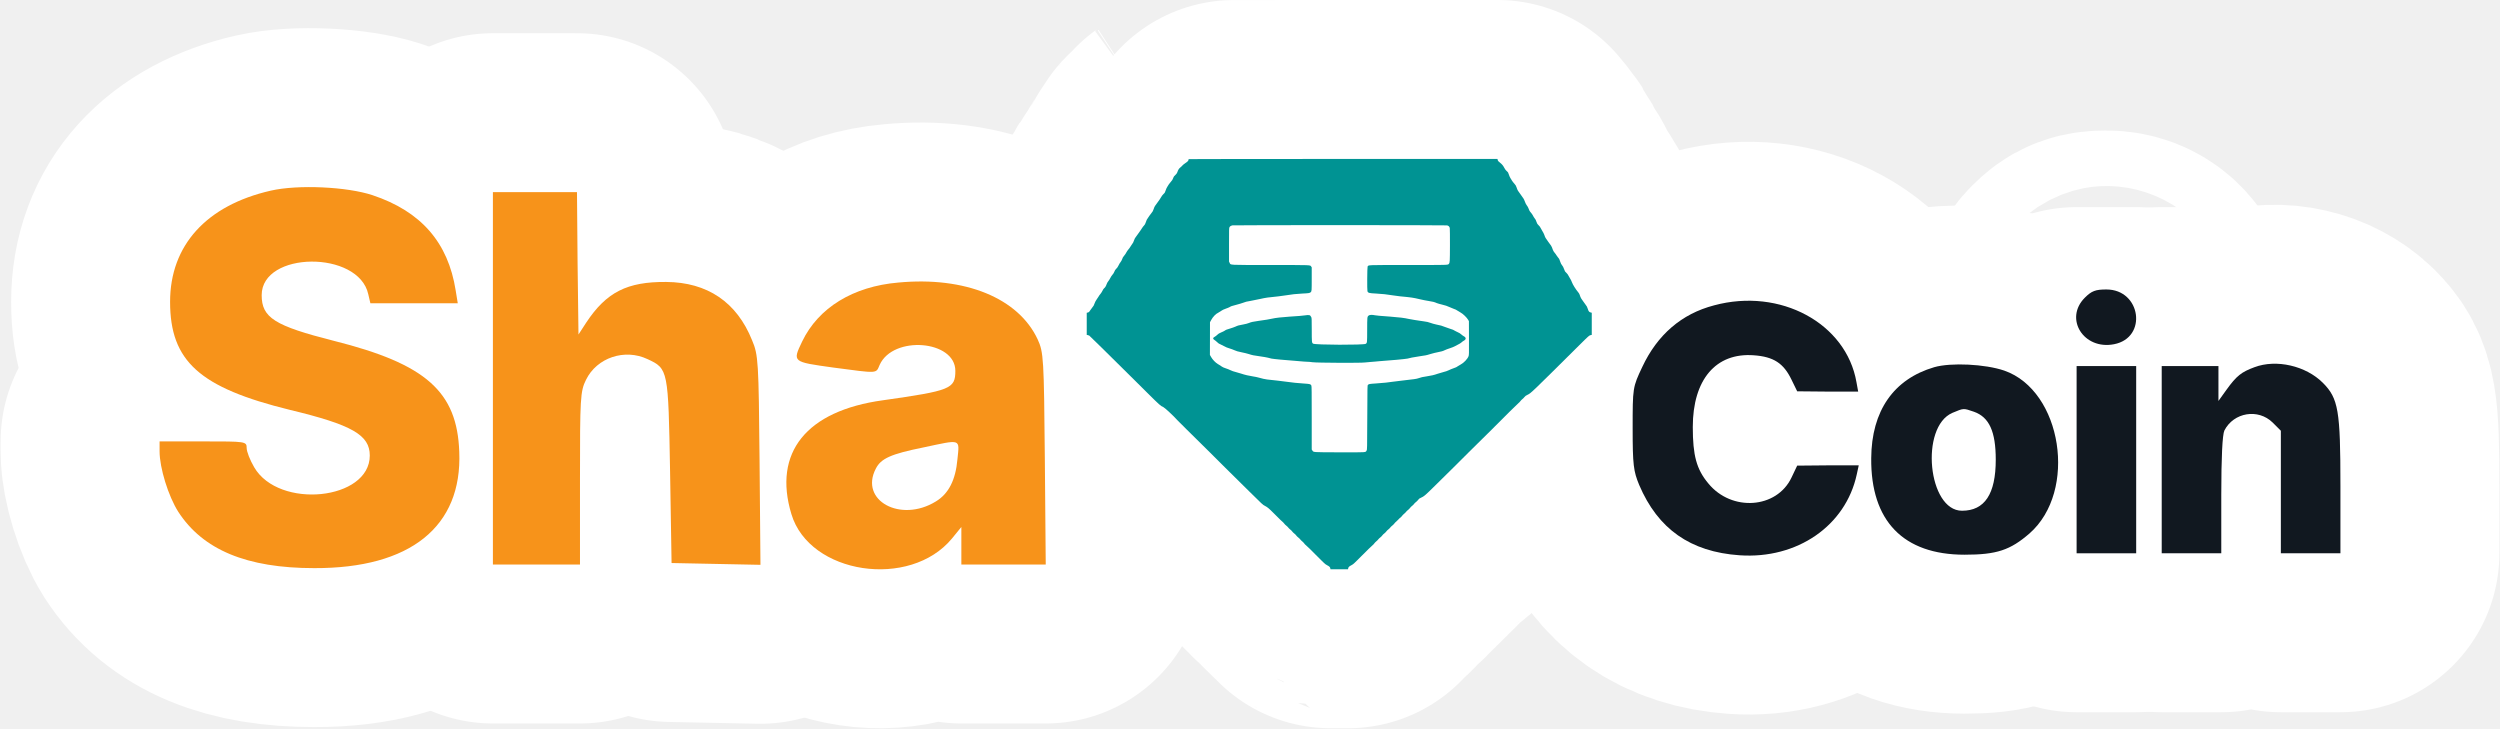
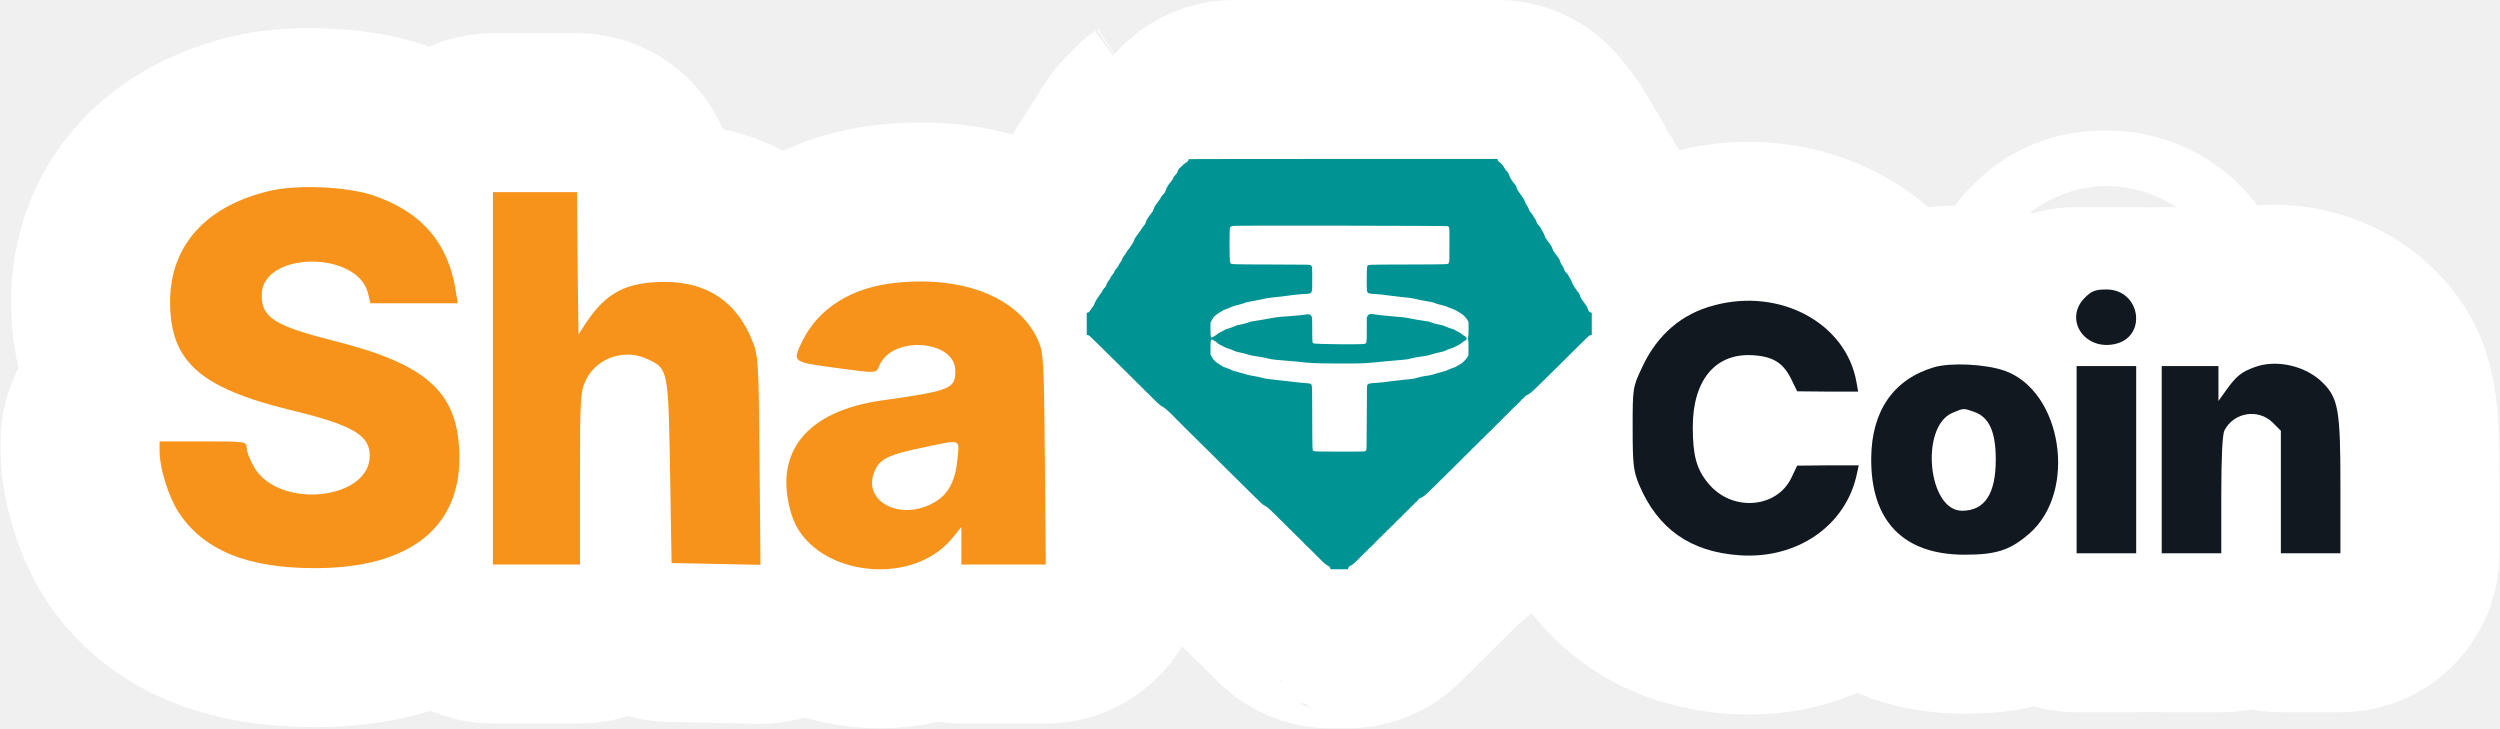
<svg xmlns="http://www.w3.org/2000/svg" viewBox="-23.29 -23.29 366.131 106.704" width="3.203in" height="0.933in">
  <g transform="translate(0.0 4.125) scale(0.4400046)">
    <g transform="translate(-46,338.6872) scale(0.1,-0.1)" fill="#fff" stroke="#fff" stroke-width="1058.612" stroke-linejoin="round" stroke-linecap="round">
      <path d="M830 3375 c-214 -49 -335 -182 -335 -370 0 -198 98 -286 399 -360 208 -50 266 -84 266 -152 0 -149 -303 -180 -385 -39 -14 24 -25 52 -25 64 0 22 -3 22 -145 22 l-145 0 0 -33 c0 -55 29 -149 62 -201 82 -127 228 -188 453 -188 320 -1 493 138 483 387 -7 201 -111 293 -418 370 -197 50 -240 77 -240 152 0 147 323 150 355 3 l7 -30 145 0 146 0 -7 43 c-25 159 -115 263 -277 317 -84 28 -248 36 -339 15z" />
      <path d="M1570 2750 l0 -620 145 0 145 0 0 287 c0 266 1 290 20 328 36 74 129 105 205 69 69 -32 69 -35 75 -374 l5 -305 148 -3 148 -3 -3 348 c-3 328 -4 351 -25 400 -51 127 -149 193 -286 194 -130 1 -199 -34 -266 -135 l-26 -40 -3 237 -2 237 -140 0 -140 0 0 -620z" />
      <path d="M2920 3069 c-151 -13 -266 -84 -320 -196 -33 -69 -33 -68 103 -87 152 -20 142 -21 155 9 45 99 252 82 252 -20 0 -60 -16 -66 -241 -98 -255 -35 -367 -174 -305 -379 60 -201 395 -251 535 -81 l31 38 0 -63 0 -62 141 0 140 0 -3 353 c-3 333 -4 354 -24 397 -64 137 -241 210 -464 189z m197 -588 c-6 -69 -29 -115 -72 -141 -117 -72 -255 3 -200 109 17 34 50 49 159 71 127 27 120 30 113 -39z" />
    </g>
  </g>
  <g transform="translate(135.8527 0.0) scale(0.037)">
    <g transform="translate(0,1625) scale(0.1,-0.1)" fill="#fff" stroke="#fff" stroke-width="12589.029" stroke-linejoin="round">
      <path d="M4037 16243 c-4 -3 -7 -16 -7 -28 0 -35 -35 -71 -126 -131 -46 -30 -98 -72 -114 -92 -16 -20 -54 -57 -85 -81 -55 -44 -81 -85 -120 -193 -9 -26 -31 -60 -48 -75 -74 -66 -93 -92 -116 -158 -19 -53 -39 -84 -88 -138 -35 -38 -71 -83 -79 -99 -9 -17 -35 -58 -58 -92 -25 -37 -53 -96 -70 -151 -26 -82 -33 -95 -87 -145 -36 -35 -71 -81 -94 -124 -20 -38 -75 -121 -123 -184 -125 -164 -138 -185 -172 -287 -25 -76 -41 -104 -86 -156 -31 -35 -67 -84 -82 -109 -14 -25 -40 -63 -57 -85 -41 -52 -57 -83 -89 -181 -20 -62 -36 -89 -67 -120 -22 -21 -59 -70 -81 -107 -21 -37 -52 -82 -67 -100 -16 -18 -53 -70 -83 -117 -30 -47 -73 -106 -95 -132 -26 -30 -49 -71 -63 -115 -30 -89 -51 -130 -95 -183 -20 -24 -48 -66 -62 -94 -14 -27 -47 -72 -73 -100 -26 -28 -63 -83 -83 -121 -19 -39 -55 -93 -80 -120 -49 -56 -67 -86 -91 -160 -9 -28 -35 -73 -57 -100 -23 -28 -59 -87 -80 -133 -28 -59 -52 -95 -88 -128 -39 -36 -56 -62 -77 -118 -19 -48 -43 -87 -75 -121 -26 -28 -65 -87 -87 -133 -23 -45 -59 -103 -81 -128 -23 -27 -48 -70 -60 -106 -27 -80 -64 -142 -101 -168 -18 -13 -44 -51 -66 -98 -20 -42 -56 -98 -79 -125 -24 -26 -58 -73 -75 -105 -18 -31 -55 -87 -82 -124 -28 -38 -59 -96 -72 -135 -31 -91 -46 -118 -99 -180 -25 -29 -61 -79 -81 -110 -38 -63 -54 -77 -104 -88 l-32 -7 0 -438 0 -438 37 -7 c21 -3 48 -12 61 -19 18 -10 680 -661 1653 -1626 80 -80 366 -363 635 -630 502 -498 542 -535 640 -572 53 -20 415 -356 559 -519 17 -19 52 -54 78 -79 26 -25 98 -96 160 -158 62 -62 123 -124 137 -138 37 -37 802 -791 937 -925 65 -63 134 -132 153 -153 19 -21 211 -212 427 -425 216 -212 640 -631 942 -931 543 -537 552 -546 640 -590 97 -50 156 -99 344 -288 242 -243 365 -362 374 -362 5 0 23 -22 42 -48 19 -27 56 -64 83 -83 26 -19 61 -53 78 -76 16 -23 52 -57 78 -77 27 -19 62 -54 78 -77 16 -23 52 -59 81 -81 30 -21 65 -56 79 -78 14 -22 50 -57 79 -79 29 -22 66 -57 81 -78 15 -21 49 -55 76 -76 27 -21 65 -60 84 -87 20 -28 40 -50 46 -50 9 0 334 -317 398 -387 14 -16 45 -46 69 -68 24 -22 58 -56 75 -75 17 -19 51 -52 75 -75 24 -22 73 -70 110 -107 42 -43 89 -78 131 -98 85 -42 119 -75 126 -122 l7 -38 347 0 347 0 7 38 c7 47 41 80 126 122 42 20 89 55 131 98 37 37 86 85 110 107 24 23 58 56 75 75 17 19 51 53 75 75 24 22 55 52 69 68 64 70 389 387 398 387 6 0 26 22 46 50 19 27 57 66 84 87 27 21 61 55 76 76 15 21 52 56 81 78 29 22 65 57 79 79 14 22 49 57 79 78 29 22 65 58 81 81 16 23 51 58 78 77 26 20 62 54 78 77 17 23 52 57 78 76 27 19 64 56 83 82 18 26 48 57 66 69 18 12 58 51 89 86 30 35 69 72 86 81 16 10 45 39 63 65 19 26 56 64 83 85 27 21 61 55 77 76 15 22 49 55 76 74 26 19 64 56 83 84 20 27 58 65 85 84 26 19 60 53 74 74 15 22 46 53 71 70 24 17 64 57 88 88 38 50 54 62 123 91 108 45 161 91 551 476 184 182 512 505 727 717 216 213 408 404 427 425 19 21 88 90 153 153 135 134 900 888 937 925 14 14 75 76 137 138 62 62 134 133 160 158 26 25 62 60 78 79 63 70 663 659 689 677 16 10 45 41 67 70 21 29 58 66 82 84 24 17 60 53 79 79 29 39 54 57 120 89 144 69 125 51 2039 1951 402 399 410 406 472 416 l37 7 0 439 0 439 -27 6 c-74 15 -101 45 -129 144 -22 73 -48 123 -88 168 -19 20 -47 60 -64 89 -17 28 -51 76 -75 106 -25 31 -54 81 -66 114 -12 32 -28 76 -36 99 -9 23 -30 59 -49 80 -98 116 -216 304 -250 398 -19 53 -50 118 -70 144 -19 27 -49 78 -65 113 -20 44 -47 81 -87 120 -54 50 -63 64 -92 150 -24 68 -45 109 -77 147 -32 39 -52 76 -70 133 -31 101 -47 131 -95 183 -20 22 -47 59 -58 81 -11 22 -43 66 -70 97 -30 34 -59 80 -71 115 -12 32 -28 77 -37 100 -8 23 -25 55 -37 72 -12 17 -60 83 -107 146 -111 152 -125 175 -156 269 -15 43 -46 107 -70 142 -24 35 -57 93 -73 129 -21 46 -47 82 -86 118 -47 44 -59 64 -80 125 -30 88 -39 106 -82 158 -19 23 -47 69 -63 103 -16 33 -53 86 -81 117 -50 55 -66 85 -103 187 -10 26 -36 71 -59 99 -27 34 -54 88 -78 155 -33 90 -51 120 -152 256 -129 173 -133 179 -173 296 -24 71 -39 96 -89 151 -34 36 -76 91 -94 120 -18 30 -48 79 -66 108 -18 29 -45 90 -59 137 -24 77 -31 88 -81 131 -36 32 -66 70 -91 118 -55 105 -95 154 -182 222 -66 52 -78 66 -86 102 l-10 42 -6111 0 c-3362 0 -6115 -3 -6118 -7z" />
    </g>
  </g>
  <g transform="translate(215.8527 19.125) scale(0.4156634)">
    <g transform="translate(-45.52095,350) scale(0.1,-0.1)" fill="#fff" stroke="#fff" stroke-width="1120.604" stroke-linejoin="round" stroke-linecap="round">
      <path d="M2049 3471 c-74 -74 -4 -185 103 -164 119 23 95 193 -27 193 -38 0 -52 -5 -76 -29z" />
      <path d="M742 3444 c-115 -30 -200 -104 -253 -217 -34 -72 -34 -73 -34 -217 0 -128 3 -151 23 -199 66 -155 180 -236 354 -248 203 -14 374 104 413 285 l7 32 -109 0 -108 -1 -20 -42 c-52 -110 -211 -121 -293 -21 -42 50 -55 99 -55 199 0 167 81 263 215 253 70 -5 105 -28 133 -86 l20 -41 107 -1 108 0 -6 33 c-36 208 -269 334 -502 271z" />
      <path d="M1518 3226 c-143 -42 -221 -154 -222 -321 -2 -221 113 -340 329 -340 113 0 161 16 229 75 170 149 115 503 -89 574 -67 23 -188 29 -247 12z m140 -157 c54 -19 77 -70 77 -169 0 -121 -39 -180 -119 -180 -120 0 -149 295 -34 345 41 17 38 17 76 4z" />
      <path d="M2647 3226 c-46 -17 -63 -30 -99 -80 l-28 -39 0 61 0 62 -100 0 -100 0 0 -330 0 -330 105 0 105 0 0 206 c0 131 4 213 11 227 33 64 119 78 170 28 l29 -29 0 -216 0 -216 105 0 105 0 0 238 c0 265 -7 308 -62 363 -60 60 -164 84 -241 55z" />
      <path d="M2020 2900 l0 -330 105 0 105 0 0 330 0 330 -105 0 -105 0 0 -330z" />
    </g>
  </g>
  <g transform="translate(0.0 4.125) scale(0.4400046)">
    <g transform="translate(-46,338.6872) scale(0.1,-0.1)" fill="#fff" stroke="#fff" stroke-width="409.087" stroke-linejoin="round" stroke-linecap="round">
      <path d="M830 3375 c-214 -49 -335 -182 -335 -370 0 -198 98 -286 399 -360 208 -50 266 -84 266 -152 0 -149 -303 -180 -385 -39 -14 24 -25 52 -25 64 0 22 -3 22 -145 22 l-145 0 0 -33 c0 -55 29 -149 62 -201 82 -127 228 -188 453 -188 320 -1 493 138 483 387 -7 201 -111 293 -418 370 -197 50 -240 77 -240 152 0 147 323 150 355 3 l7 -30 145 0 146 0 -7 43 c-25 159 -115 263 -277 317 -84 28 -248 36 -339 15z" />
      <path d="M1570 2750 l0 -620 145 0 145 0 0 287 c0 266 1 290 20 328 36 74 129 105 205 69 69 -32 69 -35 75 -374 l5 -305 148 -3 148 -3 -3 348 c-3 328 -4 351 -25 400 -51 127 -149 193 -286 194 -130 1 -199 -34 -266 -135 l-26 -40 -3 237 -2 237 -140 0 -140 0 0 -620z" />
      <path d="M2920 3069 c-151 -13 -266 -84 -320 -196 -33 -69 -33 -68 103 -87 152 -20 142 -21 155 9 45 99 252 82 252 -20 0 -60 -16 -66 -241 -98 -255 -35 -367 -174 -305 -379 60 -201 395 -251 535 -81 l31 38 0 -63 0 -62 141 0 140 0 -3 353 c-3 333 -4 354 -24 397 -64 137 -241 210 -464 189z m197 -588 c-6 -69 -29 -115 -72 -141 -117 -72 -255 3 -200 109 17 34 50 49 159 71 127 27 120 30 113 -39z" />
    </g>
  </g>
  <g transform="translate(135.8527 0.0) scale(0.037)">
    <g transform="translate(0,1625) scale(0.1,-0.1)" fill="#fff" stroke="#fff" stroke-width="4864.865" stroke-linejoin="round">
      <path d="M4037 16243 c-4 -3 -7 -16 -7 -28 0 -35 -35 -71 -126 -131 -46 -30 -98 -72 -114 -92 -16 -20 -54 -57 -85 -81 -55 -44 -81 -85 -120 -193 -9 -26 -31 -60 -48 -75 -74 -66 -93 -92 -116 -158 -19 -53 -39 -84 -88 -138 -35 -38 -71 -83 -79 -99 -9 -17 -35 -58 -58 -92 -25 -37 -53 -96 -70 -151 -26 -82 -33 -95 -87 -145 -36 -35 -71 -81 -94 -124 -20 -38 -75 -121 -123 -184 -125 -164 -138 -185 -172 -287 -25 -76 -41 -104 -86 -156 -31 -35 -67 -84 -82 -109 -14 -25 -40 -63 -57 -85 -41 -52 -57 -83 -89 -181 -20 -62 -36 -89 -67 -120 -22 -21 -59 -70 -81 -107 -21 -37 -52 -82 -67 -100 -16 -18 -53 -70 -83 -117 -30 -47 -73 -106 -95 -132 -26 -30 -49 -71 -63 -115 -30 -89 -51 -130 -95 -183 -20 -24 -48 -66 -62 -94 -14 -27 -47 -72 -73 -100 -26 -28 -63 -83 -83 -121 -19 -39 -55 -93 -80 -120 -49 -56 -67 -86 -91 -160 -9 -28 -35 -73 -57 -100 -23 -28 -59 -87 -80 -133 -28 -59 -52 -95 -88 -128 -39 -36 -56 -62 -77 -118 -19 -48 -43 -87 -75 -121 -26 -28 -65 -87 -87 -133 -23 -45 -59 -103 -81 -128 -23 -27 -48 -70 -60 -106 -27 -80 -64 -142 -101 -168 -18 -13 -44 -51 -66 -98 -20 -42 -56 -98 -79 -125 -24 -26 -58 -73 -75 -105 -18 -31 -55 -87 -82 -124 -28 -38 -59 -96 -72 -135 -31 -91 -46 -118 -99 -180 -25 -29 -61 -79 -81 -110 -38 -63 -54 -77 -104 -88 l-32 -7 0 -438 0 -438 37 -7 c21 -3 48 -12 61 -19 18 -10 680 -661 1653 -1626 80 -80 366 -363 635 -630 502 -498 542 -535 640 -572 53 -20 415 -356 559 -519 17 -19 52 -54 78 -79 26 -25 98 -96 160 -158 62 -62 123 -124 137 -138 37 -37 802 -791 937 -925 65 -63 134 -132 153 -153 19 -21 211 -212 427 -425 216 -212 640 -631 942 -931 543 -537 552 -546 640 -590 97 -50 156 -99 344 -288 242 -243 365 -362 374 -362 5 0 23 -22 42 -48 19 -27 56 -64 83 -83 26 -19 61 -53 78 -76 16 -23 52 -57 78 -77 27 -19 62 -54 78 -77 16 -23 52 -59 81 -81 30 -21 65 -56 79 -78 14 -22 50 -57 79 -79 29 -22 66 -57 81 -78 15 -21 49 -55 76 -76 27 -21 65 -60 84 -87 20 -28 40 -50 46 -50 9 0 334 -317 398 -387 14 -16 45 -46 69 -68 24 -22 58 -56 75 -75 17 -19 51 -52 75 -75 24 -22 73 -70 110 -107 42 -43 89 -78 131 -98 85 -42 119 -75 126 -122 l7 -38 347 0 347 0 7 38 c7 47 41 80 126 122 42 20 89 55 131 98 37 37 86 85 110 107 24 23 58 56 75 75 17 19 51 53 75 75 24 22 55 52 69 68 64 70 389 387 398 387 6 0 26 22 46 50 19 27 57 66 84 87 27 21 61 55 76 76 15 21 52 56 81 78 29 22 65 57 79 79 14 22 49 57 79 78 29 22 65 58 81 81 16 23 51 58 78 77 26 20 62 54 78 77 17 23 52 57 78 76 27 19 64 56 83 82 18 26 48 57 66 69 18 12 58 51 89 86 30 35 69 72 86 81 16 10 45 39 63 65 19 26 56 64 83 85 27 21 61 55 77 76 15 22 49 55 76 74 26 19 64 56 83 84 20 27 58 65 85 84 26 19 60 53 74 74 15 22 46 53 71 70 24 17 64 57 88 88 38 50 54 62 123 91 108 45 161 91 551 476 184 182 512 505 727 717 216 213 408 404 427 425 19 21 88 90 153 153 135 134 900 888 937 925 14 14 75 76 137 138 62 62 134 133 160 158 26 25 62 60 78 79 63 70 663 659 689 677 16 10 45 41 67 70 21 29 58 66 82 84 24 17 60 53 79 79 29 39 54 57 120 89 144 69 125 51 2039 1951 402 399 410 406 472 416 l37 7 0 439 0 439 -27 6 c-74 15 -101 45 -129 144 -22 73 -48 123 -88 168 -19 20 -47 60 -64 89 -17 28 -51 76 -75 106 -25 31 -54 81 -66 114 -12 32 -28 76 -36 99 -9 23 -30 59 -49 80 -98 116 -216 304 -250 398 -19 53 -50 118 -70 144 -19 27 -49 78 -65 113 -20 44 -47 81 -87 120 -54 50 -63 64 -92 150 -24 68 -45 109 -77 147 -32 39 -52 76 -70 133 -31 101 -47 131 -95 183 -20 22 -47 59 -58 81 -11 22 -43 66 -70 97 -30 34 -59 80 -71 115 -12 32 -28 77 -37 100 -8 23 -25 55 -37 72 -12 17 -60 83 -107 146 -111 152 -125 175 -156 269 -15 43 -46 107 -70 142 -24 35 -57 93 -73 129 -21 46 -47 82 -86 118 -47 44 -59 64 -80 125 -30 88 -39 106 -82 158 -19 23 -47 69 -63 103 -16 33 -53 86 -81 117 -50 55 -66 85 -103 187 -10 26 -36 71 -59 99 -27 34 -54 88 -78 155 -33 90 -51 120 -152 256 -129 173 -133 179 -173 296 -24 71 -39 96 -89 151 -34 36 -76 91 -94 120 -18 30 -48 79 -66 108 -18 29 -45 90 -59 137 -24 77 -31 88 -81 131 -36 32 -66 70 -91 118 -55 105 -95 154 -182 222 -66 52 -78 66 -86 102 l-10 42 -6111 0 c-3362 0 -6115 -3 -6118 -7z" />
    </g>
  </g>
  <g transform="translate(215.8527 19.125) scale(0.4156634)">
    <g transform="translate(-45.52095,350) scale(0.1,-0.1)" fill="#fff" stroke="#fff" stroke-width="433.043" stroke-linejoin="round" stroke-linecap="round">
      <path d="M2049 3471 c-74 -74 -4 -185 103 -164 119 23 95 193 -27 193 -38 0 -52 -5 -76 -29z" />
      <path d="M742 3444 c-115 -30 -200 -104 -253 -217 -34 -72 -34 -73 -34 -217 0 -128 3 -151 23 -199 66 -155 180 -236 354 -248 203 -14 374 104 413 285 l7 32 -109 0 -108 -1 -20 -42 c-52 -110 -211 -121 -293 -21 -42 50 -55 99 -55 199 0 167 81 263 215 253 70 -5 105 -28 133 -86 l20 -41 107 -1 108 0 -6 33 c-36 208 -269 334 -502 271z" />
      <path d="M1518 3226 c-143 -42 -221 -154 -222 -321 -2 -221 113 -340 329 -340 113 0 161 16 229 75 170 149 115 503 -89 574 -67 23 -188 29 -247 12z m140 -157 c54 -19 77 -70 77 -169 0 -121 -39 -180 -119 -180 -120 0 -149 295 -34 345 41 17 38 17 76 4z" />
      <path d="M2647 3226 c-46 -17 -63 -30 -99 -80 l-28 -39 0 61 0 62 -100 0 -100 0 0 -330 0 -330 105 0 105 0 0 206 c0 131 4 213 11 227 33 64 119 78 170 28 l29 -29 0 -216 0 -216 105 0 105 0 0 238 c0 265 -7 308 -62 363 -60 60 -164 84 -241 55z" />
      <path d="M2020 2900 l0 -330 105 0 105 0 0 330 0 330 -105 0 -105 0 0 -330z" />
    </g>
  </g>
  <g transform="translate(0.0 4.125) scale(0.4400046)">
    <g transform="translate(-46,338.6872) scale(0.1,-0.1)" fill="#F7931A">
      <path d="M830 3375 c-214 -49 -335 -182 -335 -370 0 -198 98 -286 399 -360 208 -50 266 -84 266 -152 0 -149 -303 -180 -385 -39 -14 24 -25 52 -25 64 0 22 -3 22 -145 22 l-145 0 0 -33 c0 -55 29 -149 62 -201 82 -127 228 -188 453 -188 320 -1 493 138 483 387 -7 201 -111 293 -418 370 -197 50 -240 77 -240 152 0 147 323 150 355 3 l7 -30 145 0 146 0 -7 43 c-25 159 -115 263 -277 317 -84 28 -248 36 -339 15z" />
      <path d="M1570 2750 l0 -620 145 0 145 0 0 287 c0 266 1 290 20 328 36 74 129 105 205 69 69 -32 69 -35 75 -374 l5 -305 148 -3 148 -3 -3 348 c-3 328 -4 351 -25 400 -51 127 -149 193 -286 194 -130 1 -199 -34 -266 -135 l-26 -40 -3 237 -2 237 -140 0 -140 0 0 -620z" />
      <path d="M2920 3069 c-151 -13 -266 -84 -320 -196 -33 -69 -33 -68 103 -87 152 -20 142 -21 155 9 45 99 252 82 252 -20 0 -60 -16 -66 -241 -98 -255 -35 -367 -174 -305 -379 60 -201 395 -251 535 -81 l31 38 0 -63 0 -62 141 0 140 0 -3 353 c-3 333 -4 354 -24 397 -64 137 -241 210 -464 189z m197 -588 c-6 -69 -29 -115 -72 -141 -117 -72 -255 3 -200 109 17 34 50 49 159 71 127 27 120 30 113 -39z" />
    </g>
  </g>
  <g transform="translate(135.8527 0.0) scale(0.037)">
    <g transform="translate(0,1625) scale(0.1,-0.1)" fill="#009393">
      <path d="M4037 16243 c-4 -3 -7 -16 -7 -28 0 -35 -35 -71 -126 -131 -46 -30 -98 -72 -114 -92 -16 -20 -54 -57 -85 -81 -55 -44 -81 -85 -120 -193 -9 -26 -31 -60 -48 -75 -74 -66 -93 -92 -116 -158 -19 -53 -39 -84 -88 -138 -35 -38 -71 -83 -79 -99 -9 -17 -35 -58 -58 -92 -25 -37 -53 -96 -70 -151 -26 -82 -33 -95 -87 -145 -36 -35 -71 -81 -94 -124 -20 -38 -75 -121 -123 -184 -125 -164 -138 -185 -172 -287 -25 -76 -41 -104 -86 -156 -31 -35 -67 -84 -82 -109 -14 -25 -40 -63 -57 -85 -41 -52 -57 -83 -89 -181 -20 -62 -36 -89 -67 -120 -22 -21 -59 -70 -81 -107 -21 -37 -52 -82 -67 -100 -16 -18 -53 -70 -83 -117 -30 -47 -73 -106 -95 -132 -26 -30 -49 -71 -63 -115 -30 -89 -51 -130 -95 -183 -20 -24 -48 -66 -62 -94 -14 -27 -47 -72 -73 -100 -26 -28 -63 -83 -83 -121 -19 -39 -55 -93 -80 -120 -49 -56 -67 -86 -91 -160 -9 -28 -35 -73 -57 -100 -23 -28 -59 -87 -80 -133 -28 -59 -52 -95 -88 -128 -39 -36 -56 -62 -77 -118 -19 -48 -43 -87 -75 -121 -26 -28 -65 -87 -87 -133 -23 -45 -59 -103 -81 -128 -23 -27 -48 -70 -60 -106 -27 -80 -64 -142 -101 -168 -18 -13 -44 -51 -66 -98 -20 -42 -56 -98 -79 -125 -24 -26 -58 -73 -75 -105 -18 -31 -55 -87 -82 -124 -28 -38 -59 -96 -72 -135 -31 -91 -46 -118 -99 -180 -25 -29 -61 -79 -81 -110 -38 -63 -54 -77 -104 -88 l-32 -7 0 -438 0 -438 37 -7 c21 -3 48 -12 61 -19 18 -10 680 -661 1653 -1626 80 -80 366 -363 635 -630 502 -498 542 -535 640 -572 53 -20 415 -356 559 -519 17 -19 52 -54 78 -79 26 -25 98 -96 160 -158 62 -62 123 -124 137 -138 37 -37 802 -791 937 -925 65 -63 134 -132 153 -153 19 -21 211 -212 427 -425 216 -212 640 -631 942 -931 543 -537 552 -546 640 -590 97 -50 156 -99 344 -288 242 -243 365 -362 374 -362 5 0 23 -22 42 -48 19 -27 56 -64 83 -83 26 -19 61 -53 78 -76 16 -23 52 -57 78 -77 27 -19 62 -54 78 -77 16 -23 52 -59 81 -81 30 -21 65 -56 79 -78 14 -22 50 -57 79 -79 29 -22 66 -57 81 -78 15 -21 49 -55 76 -76 27 -21 65 -60 84 -87 20 -28 40 -50 46 -50 9 0 334 -317 398 -387 14 -16 45 -46 69 -68 24 -22 58 -56 75 -75 17 -19 51 -52 75 -75 24 -22 73 -70 110 -107 42 -43 89 -78 131 -98 85 -42 119 -75 126 -122 l7 -38 347 0 347 0 7 38 c7 47 41 80 126 122 42 20 89 55 131 98 37 37 86 85 110 107 24 23 58 56 75 75 17 19 51 53 75 75 24 22 55 52 69 68 64 70 389 387 398 387 6 0 26 22 46 50 19 27 57 66 84 87 27 21 61 55 76 76 15 21 52 56 81 78 29 22 65 57 79 79 14 22 49 57 79 78 29 22 65 58 81 81 16 23 51 58 78 77 26 20 62 54 78 77 17 23 52 57 78 76 27 19 64 56 83 82 18 26 48 57 66 69 18 12 58 51 89 86 30 35 69 72 86 81 16 10 45 39 63 65 19 26 56 64 83 85 27 21 61 55 77 76 15 22 49 55 76 74 26 19 64 56 83 84 20 27 58 65 85 84 26 19 60 53 74 74 15 22 46 53 71 70 24 17 64 57 88 88 38 50 54 62 123 91 108 45 161 91 551 476 184 182 512 505 727 717 216 213 408 404 427 425 19 21 88 90 153 153 135 134 900 888 937 925 14 14 75 76 137 138 62 62 134 133 160 158 26 25 62 60 78 79 63 70 663 659 689 677 16 10 45 41 67 70 21 29 58 66 82 84 24 17 60 53 79 79 29 39 54 57 120 89 144 69 125 51 2039 1951 402 399 410 406 472 416 l37 7 0 439 0 439 -27 6 c-74 15 -101 45 -129 144 -22 73 -48 123 -88 168 -19 20 -47 60 -64 89 -17 28 -51 76 -75 106 -25 31 -54 81 -66 114 -12 32 -28 76 -36 99 -9 23 -30 59 -49 80 -98 116 -216 304 -250 398 -19 53 -50 118 -70 144 -19 27 -49 78 -65 113 -20 44 -47 81 -87 120 -54 50 -63 64 -92 150 -24 68 -45 109 -77 147 -32 39 -52 76 -70 133 -31 101 -47 131 -95 183 -20 22 -47 59 -58 81 -11 22 -43 66 -70 97 -30 34 -59 80 -71 115 -12 32 -28 77 -37 100 -8 23 -25 55 -37 72 -12 17 -60 83 -107 146 -111 152 -125 175 -156 269 -15 43 -46 107 -70 142 -24 35 -57 93 -73 129 -21 46 -47 82 -86 118 -47 44 -59 64 -80 125 -30 88 -39 106 -82 158 -19 23 -47 69 -63 103 -16 33 -53 86 -81 117 -50 55 -66 85 -103 187 -10 26 -36 71 -59 99 -27 34 -54 88 -78 155 -33 90 -51 120 -152 256 -129 173 -133 179 -173 296 -24 71 -39 96 -89 151 -34 36 -76 91 -94 120 -18 30 -48 79 -66 108 -18 29 -45 90 -59 137 -24 77 -31 88 -81 131 -36 32 -66 70 -91 118 -55 105 -95 154 -182 222 -66 52 -78 66 -86 102 l-10 42 -6111 0 c-3362 0 -6115 -3 -6118 -7z" />
    </g>
    <g transform="translate(0,1625) scale(0.1,-0.1)" fill="#fff">
-       <path d="M5773 13620 c-61 -13 -100 -36 -120 -73 -17 -30 -18 -80 -18 -697 l0 -665 25 -50 c46 -91 -90 -84 1630 -85 1636 -1 1556 2 1597 -59 l23 -34 0 -447 c0 -488 -1 -498 -38 -535 -37 -37 -77 -44 -323 -55 -231 -10 -448 -34 -699 -76 -80 -13 -194 -29 -255 -35 -428 -42 -495 -52 -734 -105 -135 -30 -300 -63 -366 -74 -169 -28 -209 -38 -305 -76 -47 -18 -165 -54 -263 -79 -189 -49 -211 -56 -269 -92 -20 -12 -89 -41 -154 -63 -84 -29 -133 -53 -177 -85 -33 -25 -84 -57 -112 -70 -107 -51 -215 -162 -290 -300 l-44 -81 -1 -647 -2 -648 49 -86 c56 -99 171 -219 262 -273 106 -63 115 -69 164 -105 31 -22 86 -46 150 -66 56 -17 141 -51 189 -75 57 -29 128 -53 210 -73 67 -16 168 -45 223 -65 118 -42 315 -88 473 -111 62 -8 152 -27 200 -41 133 -39 280 -72 347 -78 207 -20 644 -71 780 -91 213 -31 425 -53 680 -69 235 -15 267 -23 291 -81 12 -29 14 -227 14 -1283 l0 -1249 23 -34 c52 -79 -19 -74 1082 -77 1105 -3 1026 -8 1069 74 21 39 21 53 26 1305 5 1247 5 1267 25 1289 34 38 51 41 328 60 308 22 501 41 632 64 50 8 232 31 405 50 488 55 553 64 632 91 115 40 174 53 329 75 184 27 295 53 433 102 61 22 166 53 233 69 81 19 152 43 210 72 49 24 126 57 173 72 98 32 154 58 193 91 15 13 65 43 110 66 118 61 267 217 306 322 20 55 21 69 18 723 l-2 668 -29 52 c-49 88 -208 243 -296 288 -41 21 -100 57 -132 80 -37 28 -86 52 -145 70 -48 16 -132 50 -185 76 -74 36 -139 57 -266 88 -92 22 -190 50 -217 62 -101 44 -160 59 -323 84 -92 14 -241 43 -332 65 -293 69 -340 76 -805 120 -60 6 -175 21 -255 34 -247 41 -466 65 -695 76 -276 13 -314 24 -338 92 -16 45 -10 943 6 974 35 68 -68 64 1618 64 1617 0 1559 -2 1600 46 39 46 41 75 43 737 1 353 -2 660 -7 682 -11 55 -49 92 -109 104 -60 13 -8430 13 -8495 1z m5644 -3561 c52 -11 183 -23 610 -54 354 -26 551 -51 727 -91 59 -14 161 -32 225 -40 64 -8 134 -19 156 -24 22 -5 114 -18 205 -30 134 -18 184 -29 270 -61 58 -22 161 -51 229 -65 181 -36 235 -51 339 -95 51 -21 141 -53 200 -70 110 -32 150 -49 226 -97 24 -16 72 -39 107 -53 39 -15 83 -43 118 -75 31 -28 75 -61 98 -72 106 -54 106 -129 1 -183 -23 -12 -62 -40 -88 -65 -26 -24 -82 -60 -131 -82 -46 -21 -106 -53 -134 -71 -28 -17 -115 -52 -195 -78 -79 -25 -172 -60 -206 -78 -34 -18 -88 -39 -121 -45 -238 -50 -381 -84 -458 -110 -128 -42 -195 -56 -415 -85 -107 -14 -244 -37 -305 -51 -60 -14 -137 -32 -170 -40 -81 -18 -693 -75 -1125 -104 -85 -6 -162 -13 -171 -16 -9 -2 -88 -9 -175 -14 -88 -6 -186 -15 -219 -20 -136 -23 -1901 -15 -2074 10 -85 12 -169 19 -185 17 -17 -3 -85 1 -151 8 -66 8 -226 21 -355 30 -359 25 -857 72 -935 89 -38 9 -103 25 -144 36 -40 11 -173 34 -295 51 -266 37 -320 47 -456 92 -58 19 -188 51 -290 71 -150 30 -203 46 -280 81 -52 24 -146 58 -208 76 -76 22 -139 48 -195 81 -45 26 -113 60 -152 76 -53 20 -85 41 -131 87 -33 33 -81 72 -107 87 -73 42 -65 89 23 133 19 9 60 41 90 71 44 42 75 61 152 93 53 21 117 53 142 70 53 37 66 42 218 87 66 19 158 52 206 73 103 47 124 52 311 86 93 17 174 38 227 60 84 35 164 52 364 80 279 38 462 68 555 91 124 30 378 59 685 79 364 23 496 34 608 50 178 26 210 18 252 -66 19 -36 20 -61 21 -501 0 -498 2 -515 52 -552 72 -53 2014 -60 2087 -7 55 40 55 37 56 551 1 512 2 518 54 565 38 34 140 40 257 14z" />
+       <path d="M5805 13600 c-62 -9 -110 -32 -130 -64 -28 -42 -25 -1320 4 -1378 43 -91 -111 -82 1628 -88 1529 -5 1532 -5 1560 -26 63 -46 63 -42 63 -546 0 -625 27 -579 -356 -598 -140 -7 -300 -23 -487 -50 -153 -22 -351 -47 -440 -55 -333 -32 -523 -57 -631 -85 -61 -16 -217 -47 -346 -70 -291 -50 -357 -66 -443 -102 -37 -16 -116 -40 -175 -53 -168 -38 -279 -73 -361 -114 -42 -21 -121 -52 -176 -70 -69 -22 -117 -44 -153 -71 -29 -22 -83 -55 -120 -74 -63 -32 -168 -115 -220 -174 -13 -15 -46 -72 -73 -126 l-49 -99 0 -232 c0 -215 9 -328 28 -347 14 -14 179 77 234 128 36 33 79 61 133 84 44 18 99 46 123 62 68 45 90 54 221 92 67 20 148 49 180 65 82 41 167 66 341 100 96 19 188 44 241 65 86 36 119 43 449 91 96 14 263 43 370 65 265 52 379 66 765 90 94 6 225 17 292 25 67 8 141 15 165 15 23 0 97 9 163 20 185 31 220 28 264 -18 60 -63 61 -72 61 -576 0 -511 0 -515 64 -541 77 -32 1876 -49 2008 -19 85 19 88 40 88 579 l0 460 24 52 c42 89 108 108 276 79 124 -22 387 -51 630 -70 466 -37 658 -60 797 -95 89 -22 460 -84 603 -101 116 -13 151 -22 256 -66 49 -20 144 -46 235 -64 174 -34 229 -50 311 -91 31 -16 107 -44 170 -63 147 -45 155 -48 221 -90 31 -20 89 -51 129 -70 41 -18 89 -50 108 -71 19 -20 58 -48 85 -62 142 -72 147 -151 13 -219 -27 -13 -68 -43 -91 -66 -23 -22 -71 -54 -106 -70 -35 -16 -96 -48 -135 -73 -48 -29 -111 -55 -191 -79 -66 -20 -160 -56 -210 -81 -64 -31 -116 -49 -180 -60 -122 -22 -263 -58 -390 -100 -122 -40 -211 -58 -391 -80 -157 -19 -201 -27 -374 -70 -146 -36 -237 -51 -370 -60 -47 -4 -128 -10 -180 -16 -52 -5 -277 -25 -499 -44 -222 -20 -408 -38 -413 -41 -5 -3 -84 -10 -176 -15 -92 -5 -205 -13 -252 -19 -147 -17 -1850 -13 -2000 5 -69 8 -166 15 -216 15 -51 0 -127 7 -170 15 -44 8 -144 19 -224 25 -80 6 -293 24 -475 40 -181 16 -361 32 -400 35 -144 12 -233 27 -335 55 -114 32 -192 46 -461 85 -97 13 -216 37 -265 51 -49 15 -125 38 -169 51 -44 13 -147 37 -230 54 -120 24 -167 39 -235 73 -47 24 -135 58 -196 75 -61 18 -138 48 -170 67 -32 19 -104 56 -159 83 -75 37 -109 60 -134 91 -22 27 -54 52 -90 68 -31 14 -69 34 -84 44 -64 45 -77 -12 -76 -341 l1 -244 44 -85 c69 -131 173 -236 296 -298 37 -19 82 -47 100 -62 46 -40 77 -55 198 -92 58 -18 144 -52 191 -76 61 -31 124 -52 218 -74 73 -17 188 -48 256 -70 176 -56 263 -77 400 -95 111 -15 239 -43 422 -94 45 -12 222 -35 471 -61 219 -22 497 -54 617 -70 121 -17 279 -35 350 -40 338 -25 365 -29 398 -49 67 -41 61 61 67 -1331 5 -1342 3 -1295 52 -1321 50 -27 129 -29 1052 -29 1060 0 993 -4 1033 57 17 25 18 105 23 1294 5 1266 5 1268 26 1296 38 52 71 58 444 83 69 4 172 15 230 23 168 25 423 56 590 72 531 52 597 62 751 110 59 19 159 41 221 50 224 31 305 48 433 91 72 24 196 59 278 79 102 24 172 47 229 76 46 23 135 59 200 80 84 27 136 51 180 82 35 25 90 57 123 72 80 37 236 193 285 285 l35 65 3 271 c3 222 0 283 -12 332 -14 54 -15 67 -1 124 11 47 15 128 15 324 l0 261 -36 72 c-50 101 -195 244 -296 294 -40 19 -97 54 -127 76 -35 26 -86 51 -150 72 -53 17 -139 51 -192 75 -101 47 -167 67 -334 104 -55 12 -138 38 -184 57 -99 40 -158 54 -351 83 -152 23 -308 54 -473 95 -100 25 -314 53 -612 79 -93 9 -296 33 -450 55 -176 25 -354 44 -480 51 -266 14 -301 24 -331 97 -25 58 -20 952 5 1001 38 73 -101 66 1616 72 1723 6 1582 -1 1618 78 20 46 21 60 21 707 1 735 5 693 -67 732 -34 19 -8366 31 -8492 13z" />
    </g>
  </g>
  <g transform="translate(215.8527 19.125) scale(0.4156634)">
    <g transform="translate(-45.52095,350) scale(0.1,-0.1)" fill="#111820">
      <path d="M2049 3471 c-74 -74 -4 -185 103 -164 119 23 95 193 -27 193 -38 0 -52 -5 -76 -29z" />
      <path d="M742 3444 c-115 -30 -200 -104 -253 -217 -34 -72 -34 -73 -34 -217 0 -128 3 -151 23 -199 66 -155 180 -236 354 -248 203 -14 374 104 413 285 l7 32 -109 0 -108 -1 -20 -42 c-52 -110 -211 -121 -293 -21 -42 50 -55 99 -55 199 0 167 81 263 215 253 70 -5 105 -28 133 -86 l20 -41 107 -1 108 0 -6 33 c-36 208 -269 334 -502 271z" />
      <path d="M1518 3226 c-143 -42 -221 -154 -222 -321 -2 -221 113 -340 329 -340 113 0 161 16 229 75 170 149 115 503 -89 574 -67 23 -188 29 -247 12z m140 -157 c54 -19 77 -70 77 -169 0 -121 -39 -180 -119 -180 -120 0 -149 295 -34 345 41 17 38 17 76 4z" />
      <path d="M2647 3226 c-46 -17 -63 -30 -99 -80 l-28 -39 0 61 0 62 -100 0 -100 0 0 -330 0 -330 105 0 105 0 0 206 c0 131 4 213 11 227 33 64 119 78 170 28 l29 -29 0 -216 0 -216 105 0 105 0 0 238 c0 265 -7 308 -62 363 -60 60 -164 84 -241 55z" />
      <path d="M2020 2900 l0 -330 105 0 105 0 0 330 0 330 -105 0 -105 0 0 -330z" />
    </g>
  </g>
</svg>
